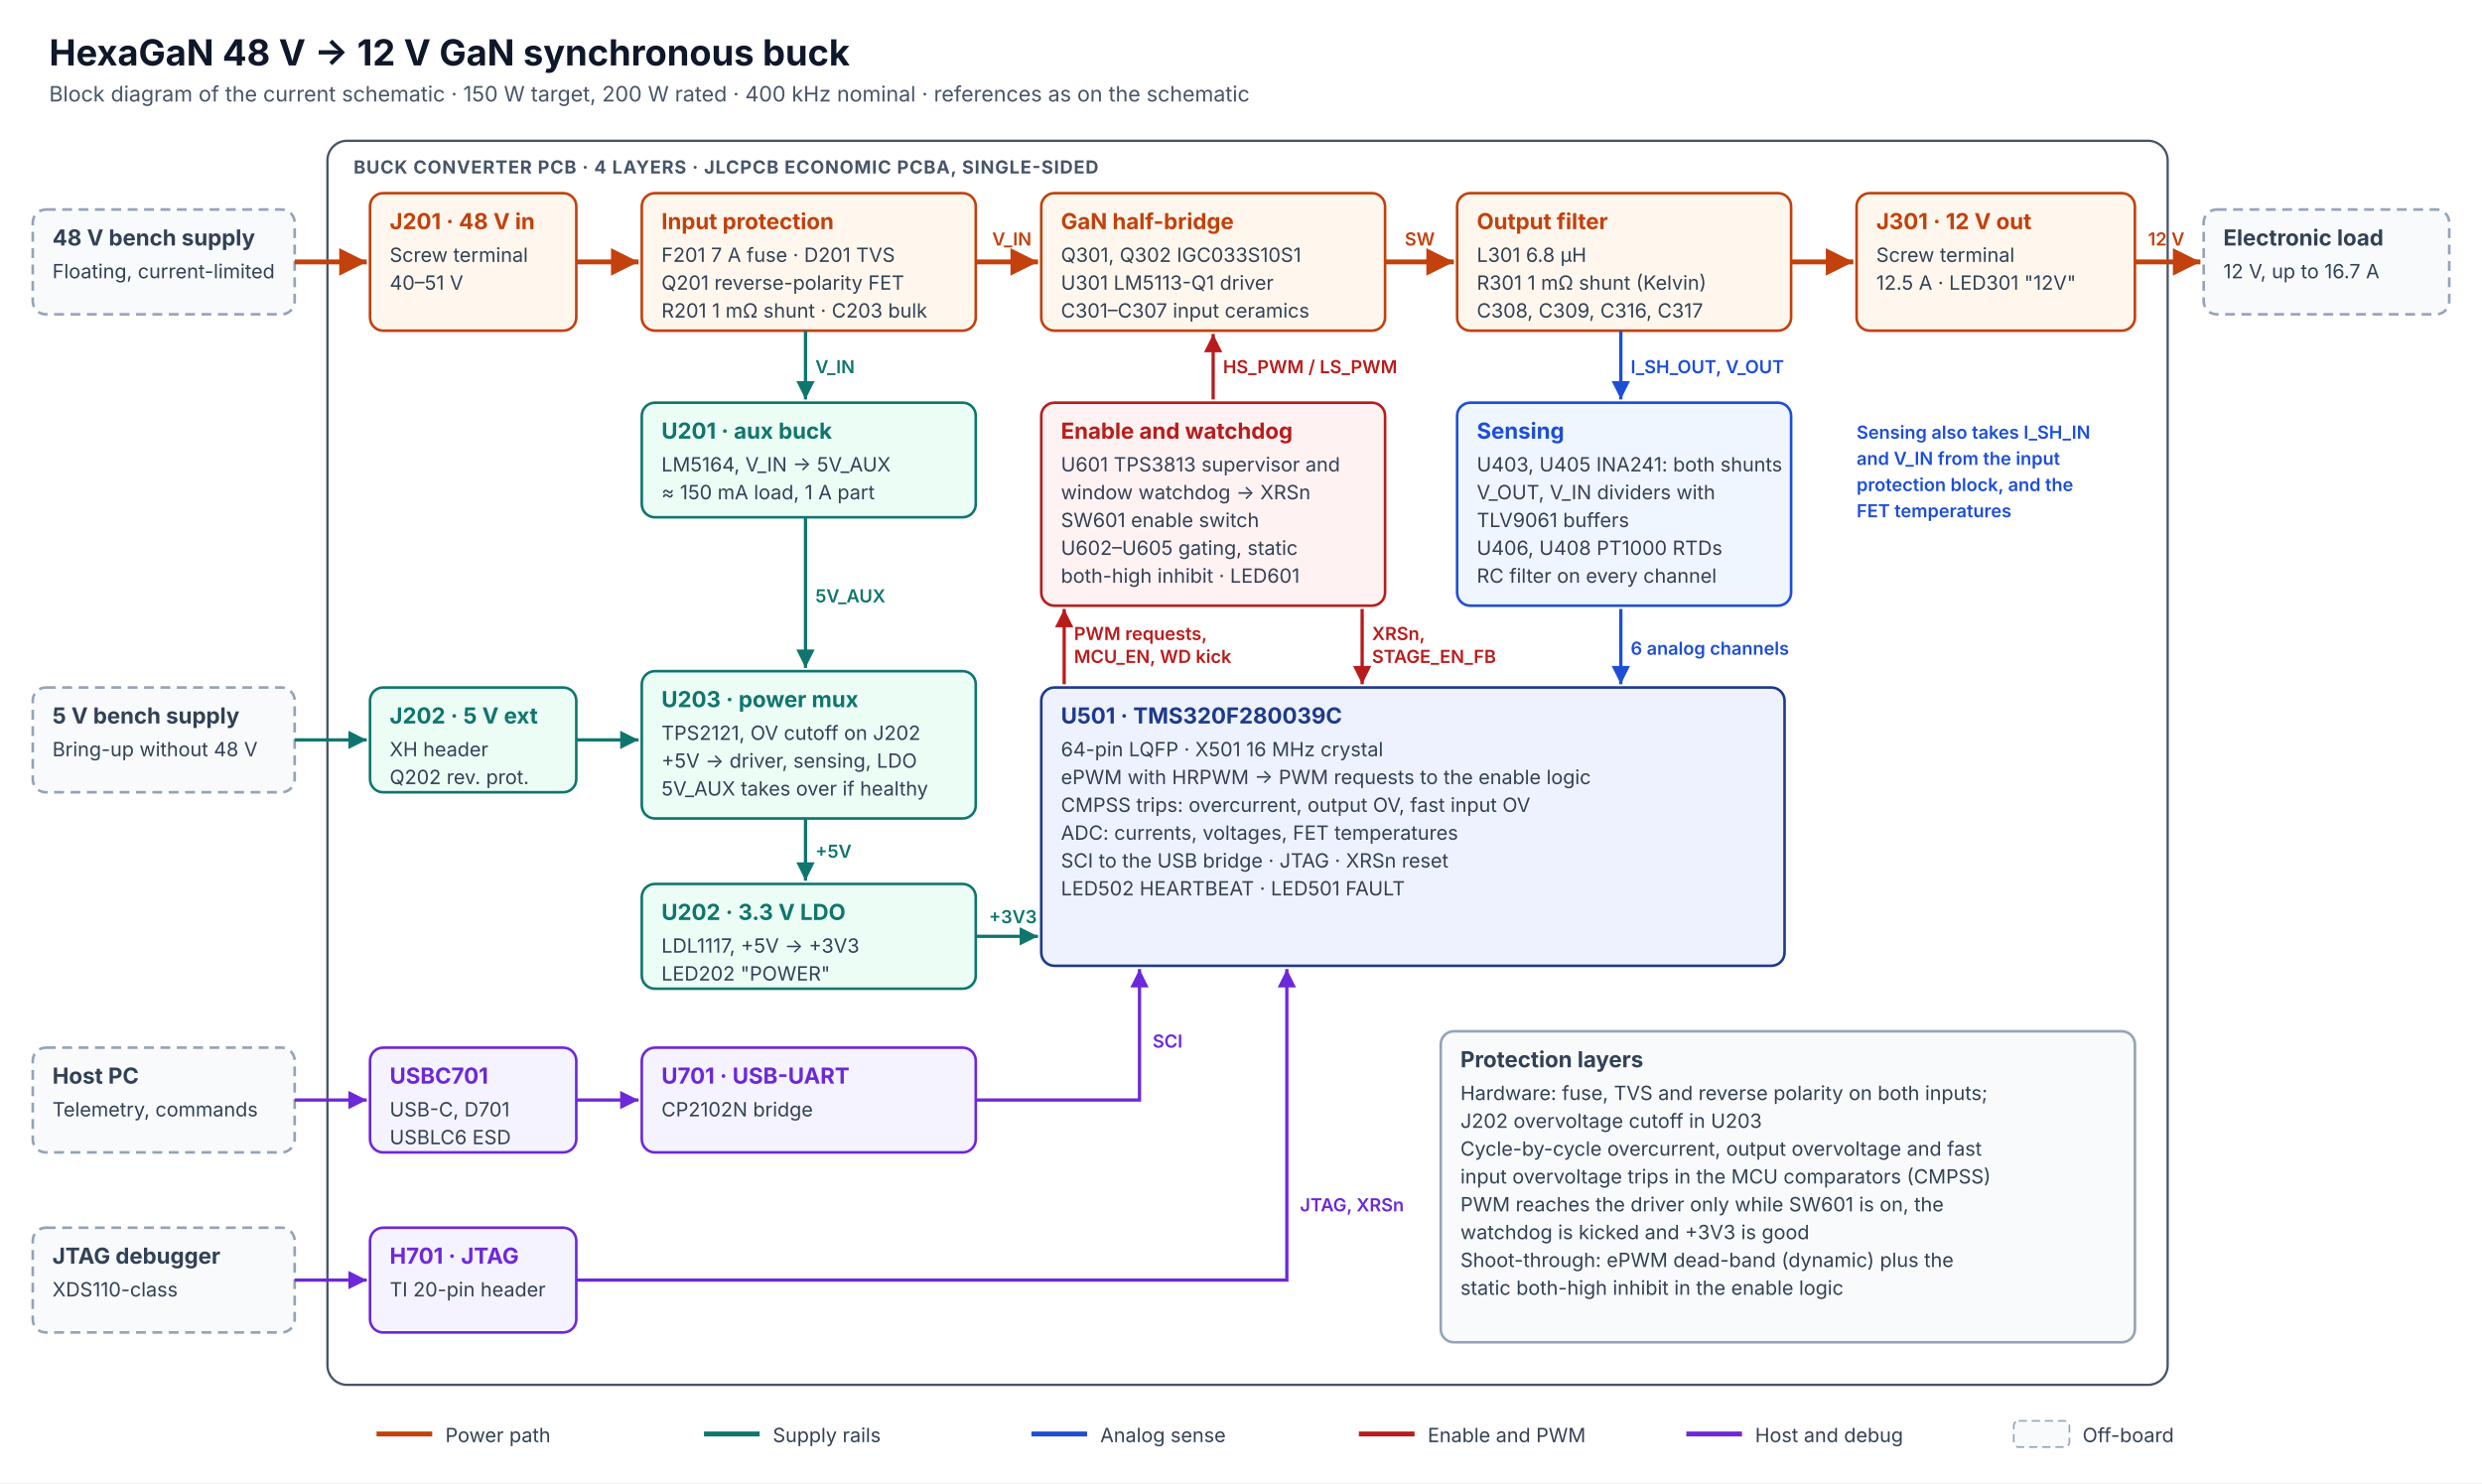
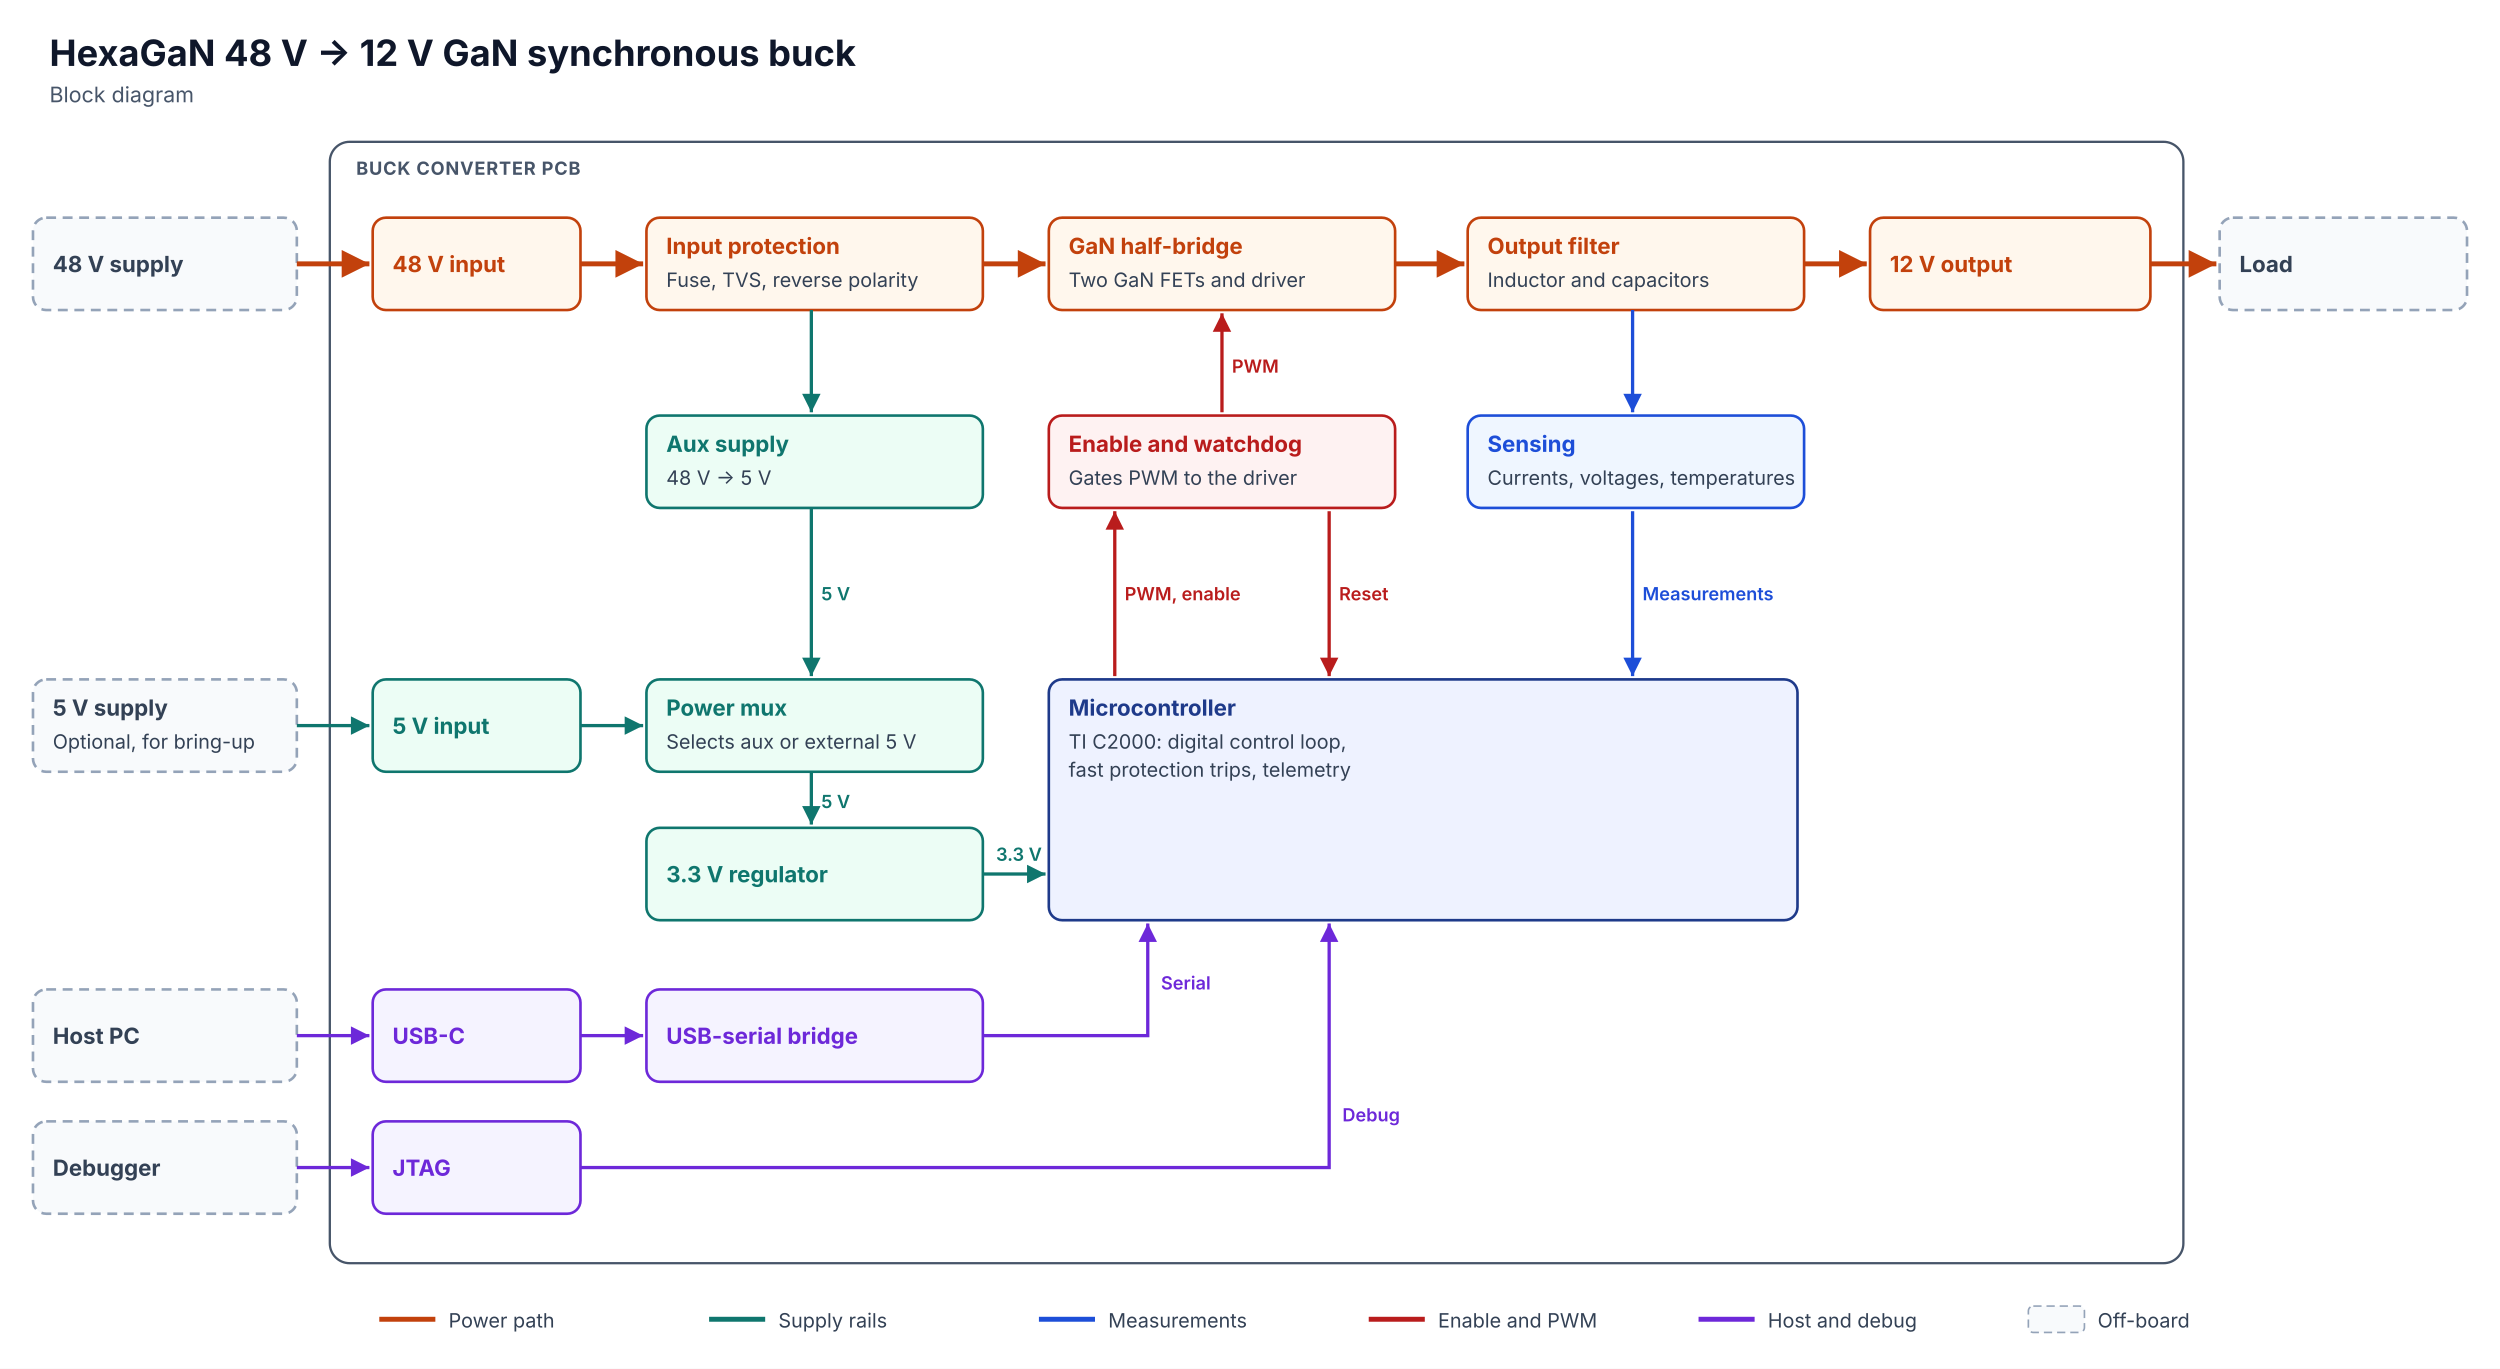
- <svg xmlns="http://www.w3.org/2000/svg" width="1516" height="906" viewBox="0 0 1516 906">
-   <rect width="1516" height="906" fill="#ffffff" />
+ <svg xmlns="http://www.w3.org/2000/svg" width="1516" height="830" viewBox="0 0 1516 830">
+   <rect width="1516" height="830" fill="#ffffff" />
  <defs>
    <marker id="a_pwr" viewBox="0 0 10 10" refX="9" refY="5" markerWidth="7" markerHeight="7" orient="auto-start-reverse">
      <path d="M1 1L9 5L1 9z" fill="#c2410c" />
    </marker>
    <marker id="a_aux" viewBox="0 0 10 10" refX="9" refY="5" markerWidth="7" markerHeight="7" orient="auto-start-reverse">
      <path d="M1 1L9 5L1 9z" fill="#0f766e" />
    </marker>
    <marker id="a_sig" viewBox="0 0 10 10" refX="9" refY="5" markerWidth="7" markerHeight="7" orient="auto-start-reverse">
      <path d="M1 1L9 5L1 9z" fill="#1d4ed8" />
    </marker>
    <marker id="a_en" viewBox="0 0 10 10" refX="9" refY="5" markerWidth="7" markerHeight="7" orient="auto-start-reverse">
      <path d="M1 1L9 5L1 9z" fill="#b91c1c" />
    </marker>
    <marker id="a_host" viewBox="0 0 10 10" refX="9" refY="5" markerWidth="7" markerHeight="7" orient="auto-start-reverse">
      <path d="M1 1L9 5L1 9z" fill="#6d28d9" />
    </marker>
  </defs>
  <style>
text{font-family:"Inter","Segoe UI",Helvetica,Arial,sans-serif}
.h{font-size:22px;font-weight:700;fill:#0f172a}
.s2{font-size:13px;fill:#475569}
.t{font-size:13.5px;font-weight:700}
.s{font-size:12px;fill:#334155}
.l{font-size:11px;font-weight:600}
.f{font-size:11px;font-weight:700;fill:#475569;letter-spacing:.5px}
</style>
  <text x="30" y="40" class="h">HexaGaN 48 V → 12 V GaN synchronous buck</text>
-   <text x="30" y="62" class="s2">Block diagram of the current schematic · 150 W target, 200 W rated · 400 kHz nominal · references as on the schematic</text>
-   <rect x="200" y="86" width="1124" height="760" rx="12" fill="none" stroke="#475569" stroke-width="1.4" />
-   <text x="216" y="106" class="f">BUCK CONVERTER PCB · 4 LAYERS · JLCPCB ECONOMIC PCBA, SINGLE-SIDED</text>
-   <rect x="20" y="128" width="160" height="64" rx="8" fill="#f8fafc" stroke="#94a3b8" stroke-width="1.6" stroke-dasharray="6 4" />
-   <text x="32" y="150" class="t" fill="#334155">48 V bench supply</text>
-   <text x="32" y="170" class="s">Floating, current-limited</text>
-   <rect x="20" y="420" width="160" height="64" rx="8" fill="#f8fafc" stroke="#94a3b8" stroke-width="1.6" stroke-dasharray="6 4" />
-   <text x="32" y="442" class="t" fill="#334155">5 V bench supply</text>
-   <text x="32" y="462" class="s">Bring-up without 48 V</text>
-   <rect x="20" y="640" width="160" height="64" rx="8" fill="#f8fafc" stroke="#94a3b8" stroke-width="1.6" stroke-dasharray="6 4" />
-   <text x="32" y="662" class="t" fill="#334155">Host PC</text>
-   <text x="32" y="682" class="s">Telemetry, commands</text>
-   <rect x="20" y="750" width="160" height="64" rx="8" fill="#f8fafc" stroke="#94a3b8" stroke-width="1.6" stroke-dasharray="6 4" />
-   <text x="32" y="772" class="t" fill="#334155">JTAG debugger</text>
-   <text x="32" y="792" class="s">XDS110-class</text>
-   <rect x="1346" y="128" width="150" height="64" rx="8" fill="#f8fafc" stroke="#94a3b8" stroke-width="1.6" stroke-dasharray="6 4" />
-   <text x="1358" y="150" class="t" fill="#334155">Electronic load</text>
-   <text x="1358" y="170" class="s">12 V, up to 16.7 A</text>
-   <rect x="226" y="118" width="126" height="84" rx="8" fill="#fff7ed" stroke="#c2410c" stroke-width="1.6" />
-   <text x="238" y="140" class="t" fill="#c2410c">J201 · 48 V in</text>
-   <text x="238" y="160" class="s">Screw terminal</text>
-   <text x="238" y="177" class="s">40–51 V</text>
-   <rect x="392" y="118" width="204" height="84" rx="8" fill="#fff7ed" stroke="#c2410c" stroke-width="1.6" />
-   <text x="404" y="140" class="t" fill="#c2410c">Input protection</text>
-   <text x="404" y="160" class="s">F201 7 A fuse · D201 TVS</text>
-   <text x="404" y="177" class="s">Q201 reverse-polarity FET</text>
-   <text x="404" y="194" class="s">R201 1 mΩ shunt · C203 bulk</text>
-   <rect x="636" y="118" width="210" height="84" rx="8" fill="#fff7ed" stroke="#c2410c" stroke-width="1.6" />
-   <text x="648" y="140" class="t" fill="#c2410c">GaN half-bridge</text>
-   <text x="648" y="160" class="s">Q301, Q302 IGC033S10S1</text>
-   <text x="648" y="177" class="s">U301 LM5113-Q1 driver</text>
-   <text x="648" y="194" class="s">C301–C307 input ceramics</text>
-   <rect x="890" y="118" width="204" height="84" rx="8" fill="#fff7ed" stroke="#c2410c" stroke-width="1.6" />
-   <text x="902" y="140" class="t" fill="#c2410c">Output filter</text>
-   <text x="902" y="160" class="s">L301 6.8 µH</text>
-   <text x="902" y="177" class="s">R301 1 mΩ shunt (Kelvin)</text>
-   <text x="902" y="194" class="s">C308, C309, C316, C317</text>
-   <rect x="1134" y="118" width="170" height="84" rx="8" fill="#fff7ed" stroke="#c2410c" stroke-width="1.6" />
-   <text x="1146" y="140" class="t" fill="#c2410c">J301 · 12 V out</text>
-   <text x="1146" y="160" class="s">Screw terminal</text>
-   <text x="1146" y="177" class="s">12.5 A · LED301 "12V"</text>
+   <text x="30" y="62" class="s2">Block diagram</text>
+   <rect x="200" y="86" width="1124" height="680" rx="12" fill="none" stroke="#475569" stroke-width="1.4" />
+   <text x="216" y="106" class="f">BUCK CONVERTER PCB</text>
+   <rect x="20" y="132" width="160" height="56" rx="8" fill="#f8fafc" stroke="#94a3b8" stroke-width="1.6" stroke-dasharray="6 4" />
+   <text x="32" y="165.0" class="t" fill="#334155">48 V supply</text>
+   <rect x="20" y="412" width="160" height="56" rx="8" fill="#f8fafc" stroke="#94a3b8" stroke-width="1.6" stroke-dasharray="6 4" />
+   <text x="32" y="434" class="t" fill="#334155">5 V supply</text>
+   <text x="32" y="454" class="s">Optional, for bring-up</text>
+   <rect x="1346" y="132" width="150" height="56" rx="8" fill="#f8fafc" stroke="#94a3b8" stroke-width="1.6" stroke-dasharray="6 4" />
+   <text x="1358" y="165.0" class="t" fill="#334155">Load</text>
+   <rect x="226" y="132" width="126" height="56" rx="8" fill="#fff7ed" stroke="#c2410c" stroke-width="1.6" />
+   <text x="238" y="165.0" class="t" fill="#c2410c">48 V input</text>
+   <rect x="392" y="132" width="204" height="56" rx="8" fill="#fff7ed" stroke="#c2410c" stroke-width="1.6" />
+   <text x="404" y="154" class="t" fill="#c2410c">Input protection</text>
+   <text x="404" y="174" class="s">Fuse, TVS, reverse polarity</text>
+   <rect x="636" y="132" width="210" height="56" rx="8" fill="#fff7ed" stroke="#c2410c" stroke-width="1.6" />
+   <text x="648" y="154" class="t" fill="#c2410c">GaN half-bridge</text>
+   <text x="648" y="174" class="s">Two GaN FETs and driver</text>
+   <rect x="890" y="132" width="204" height="56" rx="8" fill="#fff7ed" stroke="#c2410c" stroke-width="1.6" />
+   <text x="902" y="154" class="t" fill="#c2410c">Output filter</text>
+   <text x="902" y="174" class="s">Inductor and capacitors</text>
+   <rect x="1134" y="132" width="170" height="56" rx="8" fill="#fff7ed" stroke="#c2410c" stroke-width="1.6" />
+   <text x="1146" y="165.0" class="t" fill="#c2410c">12 V output</text>
  <path d="M180,160 L224,160" fill="none" stroke="#c2410c" stroke-width="3" marker-end="url(#a_pwr)" />
  <path d="M352,160 L390,160" fill="none" stroke="#c2410c" stroke-width="3" marker-end="url(#a_pwr)" />
  <path d="M596,160 L634,160" fill="none" stroke="#c2410c" stroke-width="3" marker-end="url(#a_pwr)" />
-   <text x="606" y="150" class="l" fill="#c2410c" text-anchor="start">V_IN</text>
  <path d="M846,160 L888,160" fill="none" stroke="#c2410c" stroke-width="3" marker-end="url(#a_pwr)" />
-   <text x="858" y="150" class="l" fill="#c2410c" text-anchor="start">SW</text>
  <path d="M1094,160 L1132,160" fill="none" stroke="#c2410c" stroke-width="3" marker-end="url(#a_pwr)" />
  <path d="M1304,160 L1344,160" fill="none" stroke="#c2410c" stroke-width="3" marker-end="url(#a_pwr)" />
-   <text x="1312" y="150" class="l" fill="#c2410c" text-anchor="start">12 V</text>
-   <rect x="392" y="246" width="204" height="70" rx="8" fill="#ecfdf5" stroke="#0f766e" stroke-width="1.6" />
-   <text x="404" y="268" class="t" fill="#0f766e">U201 · aux buck</text>
-   <text x="404" y="288" class="s">LM5164, V_IN → 5V_AUX</text>
-   <text x="404" y="305" class="s">≈ 150 mA load, 1 A part</text>
-   <rect x="636" y="246" width="210" height="124" rx="8" fill="#fef2f2" stroke="#b91c1c" stroke-width="1.6" />
-   <text x="648" y="268" class="t" fill="#b91c1c">Enable and watchdog</text>
-   <text x="648" y="288" class="s">U601 TPS3813 supervisor and</text>
-   <text x="648" y="305" class="s">  window watchdog → XRSn</text>
-   <text x="648" y="322" class="s">SW601 enable switch</text>
-   <text x="648" y="339" class="s">U602–U605 gating, static</text>
-   <text x="648" y="356" class="s">  both-high inhibit · LED601</text>
-   <rect x="890" y="246" width="204" height="124" rx="8" fill="#eff6ff" stroke="#1d4ed8" stroke-width="1.6" />
-   <text x="902" y="268" class="t" fill="#1d4ed8">Sensing</text>
-   <text x="902" y="288" class="s">U403, U405 INA241: both shunts</text>
-   <text x="902" y="305" class="s">V_OUT, V_IN dividers with</text>
-   <text x="902" y="322" class="s">  TLV9061 buffers</text>
-   <text x="902" y="339" class="s">U406, U408 PT1000 RTDs</text>
-   <text x="902" y="356" class="s">RC filter on every channel</text>
-   <path d="M492,202 L492,244" fill="none" stroke="#0f766e" stroke-width="2" marker-end="url(#a_aux)" />
-   <text x="498" y="228" class="l" fill="#0f766e" text-anchor="start">V_IN</text>
-   <path d="M741,244 L741,204" fill="none" stroke="#b91c1c" stroke-width="2" marker-end="url(#a_en)" />
-   <text x="747" y="228" class="l" fill="#b91c1c" text-anchor="start">HS_PWM / LS_PWM</text>
-   <path d="M990,202 L990,244" fill="none" stroke="#1d4ed8" stroke-width="2" marker-end="url(#a_sig)" />
-   <text x="996" y="228" class="l" fill="#1d4ed8" text-anchor="start">I_SH_OUT, V_OUT</text>
-   <text x="1134" y="268" class="l" fill="#1d4ed8">Sensing also takes I_SH_IN</text>
-   <text x="1134" y="284" class="l" fill="#1d4ed8">and V_IN from the input</text>
-   <text x="1134" y="300" class="l" fill="#1d4ed8">protection block, and the</text>
-   <text x="1134" y="316" class="l" fill="#1d4ed8">FET temperatures</text>
-   <rect x="226" y="420" width="126" height="64" rx="8" fill="#ecfdf5" stroke="#0f766e" stroke-width="1.6" />
-   <text x="238" y="442" class="t" fill="#0f766e">J202 · 5 V ext</text>
-   <text x="238" y="462" class="s">XH header</text>
-   <text x="238" y="479" class="s">Q202 rev. prot.</text>
-   <rect x="392" y="410" width="204" height="90" rx="8" fill="#ecfdf5" stroke="#0f766e" stroke-width="1.6" />
-   <text x="404" y="432" class="t" fill="#0f766e">U203 · power mux</text>
-   <text x="404" y="452" class="s">TPS2121, OV cutoff on J202</text>
-   <text x="404" y="469" class="s">+5V → driver, sensing, LDO</text>
-   <text x="404" y="486" class="s">5V_AUX takes over if healthy</text>
-   <rect x="392" y="540" width="204" height="64" rx="8" fill="#ecfdf5" stroke="#0f766e" stroke-width="1.6" />
-   <text x="404" y="562" class="t" fill="#0f766e">U202 · 3.3 V LDO</text>
-   <text x="404" y="582" class="s">LDL1117, +5V → +3V3</text>
-   <text x="404" y="599" class="s">LED202 "POWER"</text>
-   <path d="M180,452 L224,452" fill="none" stroke="#0f766e" stroke-width="2" marker-end="url(#a_aux)" />
-   <path d="M352,452 L390,452" fill="none" stroke="#0f766e" stroke-width="2" marker-end="url(#a_aux)" />
-   <path d="M492,316 L492,408" fill="none" stroke="#0f766e" stroke-width="2" marker-end="url(#a_aux)" />
-   <text x="498" y="368" class="l" fill="#0f766e" text-anchor="start">5V_AUX</text>
-   <path d="M492,500 L492,538" fill="none" stroke="#0f766e" stroke-width="2" marker-end="url(#a_aux)" />
-   <text x="498" y="524" class="l" fill="#0f766e" text-anchor="start">+5V</text>
-   <rect x="636" y="420" width="454" height="170" rx="8" fill="#eef2ff" stroke="#1e3a8a" stroke-width="1.6" />
-   <text x="648" y="442" class="t" fill="#1e3a8a">U501 · TMS320F280039C</text>
-   <text x="648" y="462" class="s">64-pin LQFP · X501 16 MHz crystal</text>
-   <text x="648" y="479" class="s">ePWM with HRPWM → PWM requests to the enable logic</text>
-   <text x="648" y="496" class="s">CMPSS trips: overcurrent, output OV, fast input OV</text>
-   <text x="648" y="513" class="s">ADC: currents, voltages, FET temperatures</text>
-   <text x="648" y="530" class="s">SCI to the USB bridge · JTAG · XRSn reset</text>
-   <text x="648" y="547" class="s">LED502 HEARTBEAT · LED501 FAULT</text>
-   <path d="M596,572 L634,572" fill="none" stroke="#0f766e" stroke-width="2" marker-end="url(#a_aux)" />
-   <text x="604" y="564" class="l" fill="#0f766e" text-anchor="start">+3V3</text>
-   <path d="M650,418 L650,372" fill="none" stroke="#b91c1c" stroke-width="2" marker-end="url(#a_en)" />
-   <text x="656" y="391" class="l" fill="#b91c1c">PWM requests,</text>
-   <text x="656" y="405" class="l" fill="#b91c1c">MCU_EN, WD kick</text>
-   <path d="M832,372 L832,418" fill="none" stroke="#b91c1c" stroke-width="2" marker-end="url(#a_en)" />
-   <text x="838" y="391" class="l" fill="#b91c1c">XRSn,</text>
-   <text x="838" y="405" class="l" fill="#b91c1c">STAGE_EN_FB</text>
-   <path d="M990,372 L990,418" fill="none" stroke="#1d4ed8" stroke-width="2" marker-end="url(#a_sig)" />
-   <text x="996" y="400" class="l" fill="#1d4ed8">6 analog channels</text>
-   <rect x="226" y="640" width="126" height="64" rx="8" fill="#f5f3ff" stroke="#6d28d9" stroke-width="1.6" />
-   <text x="238" y="662" class="t" fill="#6d28d9">USBC701</text>
-   <text x="238" y="682" class="s">USB-C, D701</text>
-   <text x="238" y="699" class="s">USBLC6 ESD</text>
-   <rect x="392" y="640" width="204" height="64" rx="8" fill="#f5f3ff" stroke="#6d28d9" stroke-width="1.6" />
-   <text x="404" y="662" class="t" fill="#6d28d9">U701 · USB-UART</text>
-   <text x="404" y="682" class="s">CP2102N bridge</text>
-   <rect x="226" y="750" width="126" height="64" rx="8" fill="#f5f3ff" stroke="#6d28d9" stroke-width="1.6" />
-   <text x="238" y="772" class="t" fill="#6d28d9">H701 · JTAG</text>
-   <text x="238" y="792" class="s">TI 20-pin header</text>
-   <path d="M180,672 L224,672" fill="none" stroke="#6d28d9" stroke-width="2" marker-end="url(#a_host)" />
-   <path d="M352,672 L390,672" fill="none" stroke="#6d28d9" stroke-width="2" marker-end="url(#a_host)" />
-   <path d="M596,672 L696,672 L696,592" fill="none" stroke="#6d28d9" stroke-width="2" marker-end="url(#a_host)" />
-   <text x="704" y="640" class="l" fill="#6d28d9" text-anchor="start">SCI</text>
-   <path d="M180,782 L224,782" fill="none" stroke="#6d28d9" stroke-width="2" marker-end="url(#a_host)" />
-   <path d="M352,782 L786,782 L786,592" fill="none" stroke="#6d28d9" stroke-width="2" marker-end="url(#a_host)" />
-   <text x="794" y="740" class="l" fill="#6d28d9" text-anchor="start">JTAG, XRSn</text>
-   <rect x="880" y="630" width="424" height="190" rx="8" fill="#f8fafc" stroke="#94a3b8" stroke-width="1.6" />
-   <text x="892" y="652" class="t" fill="#334155">Protection layers</text>
-   <text x="892" y="672" class="s">Hardware: fuse, TVS and reverse polarity on both inputs;</text>
-   <text x="892" y="689" class="s">  J202 overvoltage cutoff in U203</text>
-   <text x="892" y="706" class="s">Cycle-by-cycle overcurrent, output overvoltage and fast</text>
-   <text x="892" y="723" class="s">  input overvoltage trips in the MCU comparators (CMPSS)</text>
-   <text x="892" y="740" class="s">PWM reaches the driver only while SW601 is on, the</text>
-   <text x="892" y="757" class="s">  watchdog is kicked and +3V3 is good</text>
-   <text x="892" y="774" class="s">Shoot-through: ePWM dead-band (dynamic) plus the</text>
-   <text x="892" y="791" class="s">  static both-high inhibit in the enable logic</text>
-   <line x1="230" y1="876" x2="264" y2="876" stroke="#c2410c" stroke-width="3" />
-   <text x="272" y="881" class="s">Power path</text>
-   <line x1="430" y1="876" x2="464" y2="876" stroke="#0f766e" stroke-width="3" />
-   <text x="472" y="881" class="s">Supply rails</text>
-   <line x1="630" y1="876" x2="664" y2="876" stroke="#1d4ed8" stroke-width="3" />
-   <text x="672" y="881" class="s">Analog sense</text>
-   <line x1="830" y1="876" x2="864" y2="876" stroke="#b91c1c" stroke-width="3" />
-   <text x="872" y="881" class="s">Enable and PWM</text>
-   <line x1="1030" y1="876" x2="1064" y2="876" stroke="#6d28d9" stroke-width="3" />
-   <text x="1072" y="881" class="s">Host and debug</text>
-   <rect x="1230" y="868" width="34" height="16" rx="3" fill="#f8fafc" stroke="#94a3b8" stroke-dasharray="5 3" />
-   <text x="1272" y="881" class="s">Off-board</text>
+   <rect x="392" y="252" width="204" height="56" rx="8" fill="#ecfdf5" stroke="#0f766e" stroke-width="1.6" />
+   <text x="404" y="274" class="t" fill="#0f766e">Aux supply</text>
+   <text x="404" y="294" class="s">48 V → 5 V</text>
+   <rect x="636" y="252" width="210" height="56" rx="8" fill="#fef2f2" stroke="#b91c1c" stroke-width="1.6" />
+   <text x="648" y="274" class="t" fill="#b91c1c">Enable and watchdog</text>
+   <text x="648" y="294" class="s">Gates PWM to the driver</text>
+   <rect x="890" y="252" width="204" height="56" rx="8" fill="#eff6ff" stroke="#1d4ed8" stroke-width="1.6" />
+   <text x="902" y="274" class="t" fill="#1d4ed8">Sensing</text>
+   <text x="902" y="294" class="s">Currents, voltages, temperatures</text>
+   <path d="M492,188 L492,250" fill="none" stroke="#0f766e" stroke-width="2" marker-end="url(#a_aux)" />
+   <path d="M741,250 L741,190" fill="none" stroke="#b91c1c" stroke-width="2" marker-end="url(#a_en)" />
+   <text x="747" y="226" class="l" fill="#b91c1c" text-anchor="start">PWM</text>
+   <path d="M990,188 L990,250" fill="none" stroke="#1d4ed8" stroke-width="2" marker-end="url(#a_sig)" />
+   <rect x="226" y="412" width="126" height="56" rx="8" fill="#ecfdf5" stroke="#0f766e" stroke-width="1.6" />
+   <text x="238" y="445.0" class="t" fill="#0f766e">5 V input</text>
+   <rect x="392" y="412" width="204" height="56" rx="8" fill="#ecfdf5" stroke="#0f766e" stroke-width="1.6" />
+   <text x="404" y="434" class="t" fill="#0f766e">Power mux</text>
+   <text x="404" y="454" class="s">Selects aux or external 5 V</text>
+   <rect x="392" y="502" width="204" height="56" rx="8" fill="#ecfdf5" stroke="#0f766e" stroke-width="1.6" />
+   <text x="404" y="535.0" class="t" fill="#0f766e">3.3 V regulator</text>
+   <path d="M180,440 L224,440" fill="none" stroke="#0f766e" stroke-width="2" marker-end="url(#a_aux)" />
+   <path d="M352,440 L390,440" fill="none" stroke="#0f766e" stroke-width="2" marker-end="url(#a_aux)" />
+   <path d="M492,308 L492,410" fill="none" stroke="#0f766e" stroke-width="2" marker-end="url(#a_aux)" />
+   <text x="498" y="364" class="l" fill="#0f766e" text-anchor="start">5 V</text>
+   <path d="M492,468 L492,500" fill="none" stroke="#0f766e" stroke-width="2" marker-end="url(#a_aux)" />
+   <text x="498" y="490" class="l" fill="#0f766e" text-anchor="start">5 V</text>
+   <rect x="636" y="412" width="454" height="146" rx="8" fill="#eef2ff" stroke="#1e3a8a" stroke-width="1.6" />
+   <text x="648" y="434" class="t" fill="#1e3a8a">Microcontroller</text>
+   <text x="648" y="454" class="s">TI C2000: digital control loop,</text>
+   <text x="648" y="471" class="s">fast protection trips, telemetry</text>
+   <path d="M596,530 L634,530" fill="none" stroke="#0f766e" stroke-width="2" marker-end="url(#a_aux)" />
+   <text x="604" y="522" class="l" fill="#0f766e" text-anchor="start">3.3 V</text>
+   <path d="M676,410 L676,310" fill="none" stroke="#b91c1c" stroke-width="2" marker-end="url(#a_en)" />
+   <text x="682" y="364" class="l" fill="#b91c1c" text-anchor="start">PWM, enable</text>
+   <path d="M806,310 L806,410" fill="none" stroke="#b91c1c" stroke-width="2" marker-end="url(#a_en)" />
+   <text x="812" y="364" class="l" fill="#b91c1c" text-anchor="start">Reset</text>
+   <path d="M990,310 L990,410" fill="none" stroke="#1d4ed8" stroke-width="2" marker-end="url(#a_sig)" />
+   <text x="996" y="364" class="l" fill="#1d4ed8" text-anchor="start">Measurements</text>
+   <rect x="20" y="600" width="160" height="56" rx="8" fill="#f8fafc" stroke="#94a3b8" stroke-width="1.6" stroke-dasharray="6 4" />
+   <text x="32" y="633.0" class="t" fill="#334155">Host PC</text>
+   <rect x="20" y="680" width="160" height="56" rx="8" fill="#f8fafc" stroke="#94a3b8" stroke-width="1.6" stroke-dasharray="6 4" />
+   <text x="32" y="713.0" class="t" fill="#334155">Debugger</text>
+   <rect x="226" y="600" width="126" height="56" rx="8" fill="#f5f3ff" stroke="#6d28d9" stroke-width="1.6" />
+   <text x="238" y="633.0" class="t" fill="#6d28d9">USB-C</text>
+   <rect x="392" y="600" width="204" height="56" rx="8" fill="#f5f3ff" stroke="#6d28d9" stroke-width="1.6" />
+   <text x="404" y="633.0" class="t" fill="#6d28d9">USB-serial bridge</text>
+   <rect x="226" y="680" width="126" height="56" rx="8" fill="#f5f3ff" stroke="#6d28d9" stroke-width="1.6" />
+   <text x="238" y="713.0" class="t" fill="#6d28d9">JTAG</text>
+   <path d="M180,628 L224,628" fill="none" stroke="#6d28d9" stroke-width="2" marker-end="url(#a_host)" />
+   <path d="M352,628 L390,628" fill="none" stroke="#6d28d9" stroke-width="2" marker-end="url(#a_host)" />
+   <path d="M596,628 L696,628 L696,560" fill="none" stroke="#6d28d9" stroke-width="2" marker-end="url(#a_host)" />
+   <text x="704" y="600" class="l" fill="#6d28d9" text-anchor="start">Serial</text>
+   <path d="M180,708 L224,708" fill="none" stroke="#6d28d9" stroke-width="2" marker-end="url(#a_host)" />
+   <path d="M352,708 L806,708 L806,560" fill="none" stroke="#6d28d9" stroke-width="2" marker-end="url(#a_host)" />
+   <text x="814" y="680" class="l" fill="#6d28d9" text-anchor="start">Debug</text>
+   <line x1="230" y1="800" x2="264" y2="800" stroke="#c2410c" stroke-width="3" />
+   <text x="272" y="805" class="s">Power path</text>
+   <line x1="430" y1="800" x2="464" y2="800" stroke="#0f766e" stroke-width="3" />
+   <text x="472" y="805" class="s">Supply rails</text>
+   <line x1="630" y1="800" x2="664" y2="800" stroke="#1d4ed8" stroke-width="3" />
+   <text x="672" y="805" class="s">Measurements</text>
+   <line x1="830" y1="800" x2="864" y2="800" stroke="#b91c1c" stroke-width="3" />
+   <text x="872" y="805" class="s">Enable and PWM</text>
+   <line x1="1030" y1="800" x2="1064" y2="800" stroke="#6d28d9" stroke-width="3" />
+   <text x="1072" y="805" class="s">Host and debug</text>
+   <rect x="1230" y="792" width="34" height="16" rx="3" fill="#f8fafc" stroke="#94a3b8" stroke-dasharray="5 3" />
+   <text x="1272" y="805" class="s">Off-board</text>
</svg>
